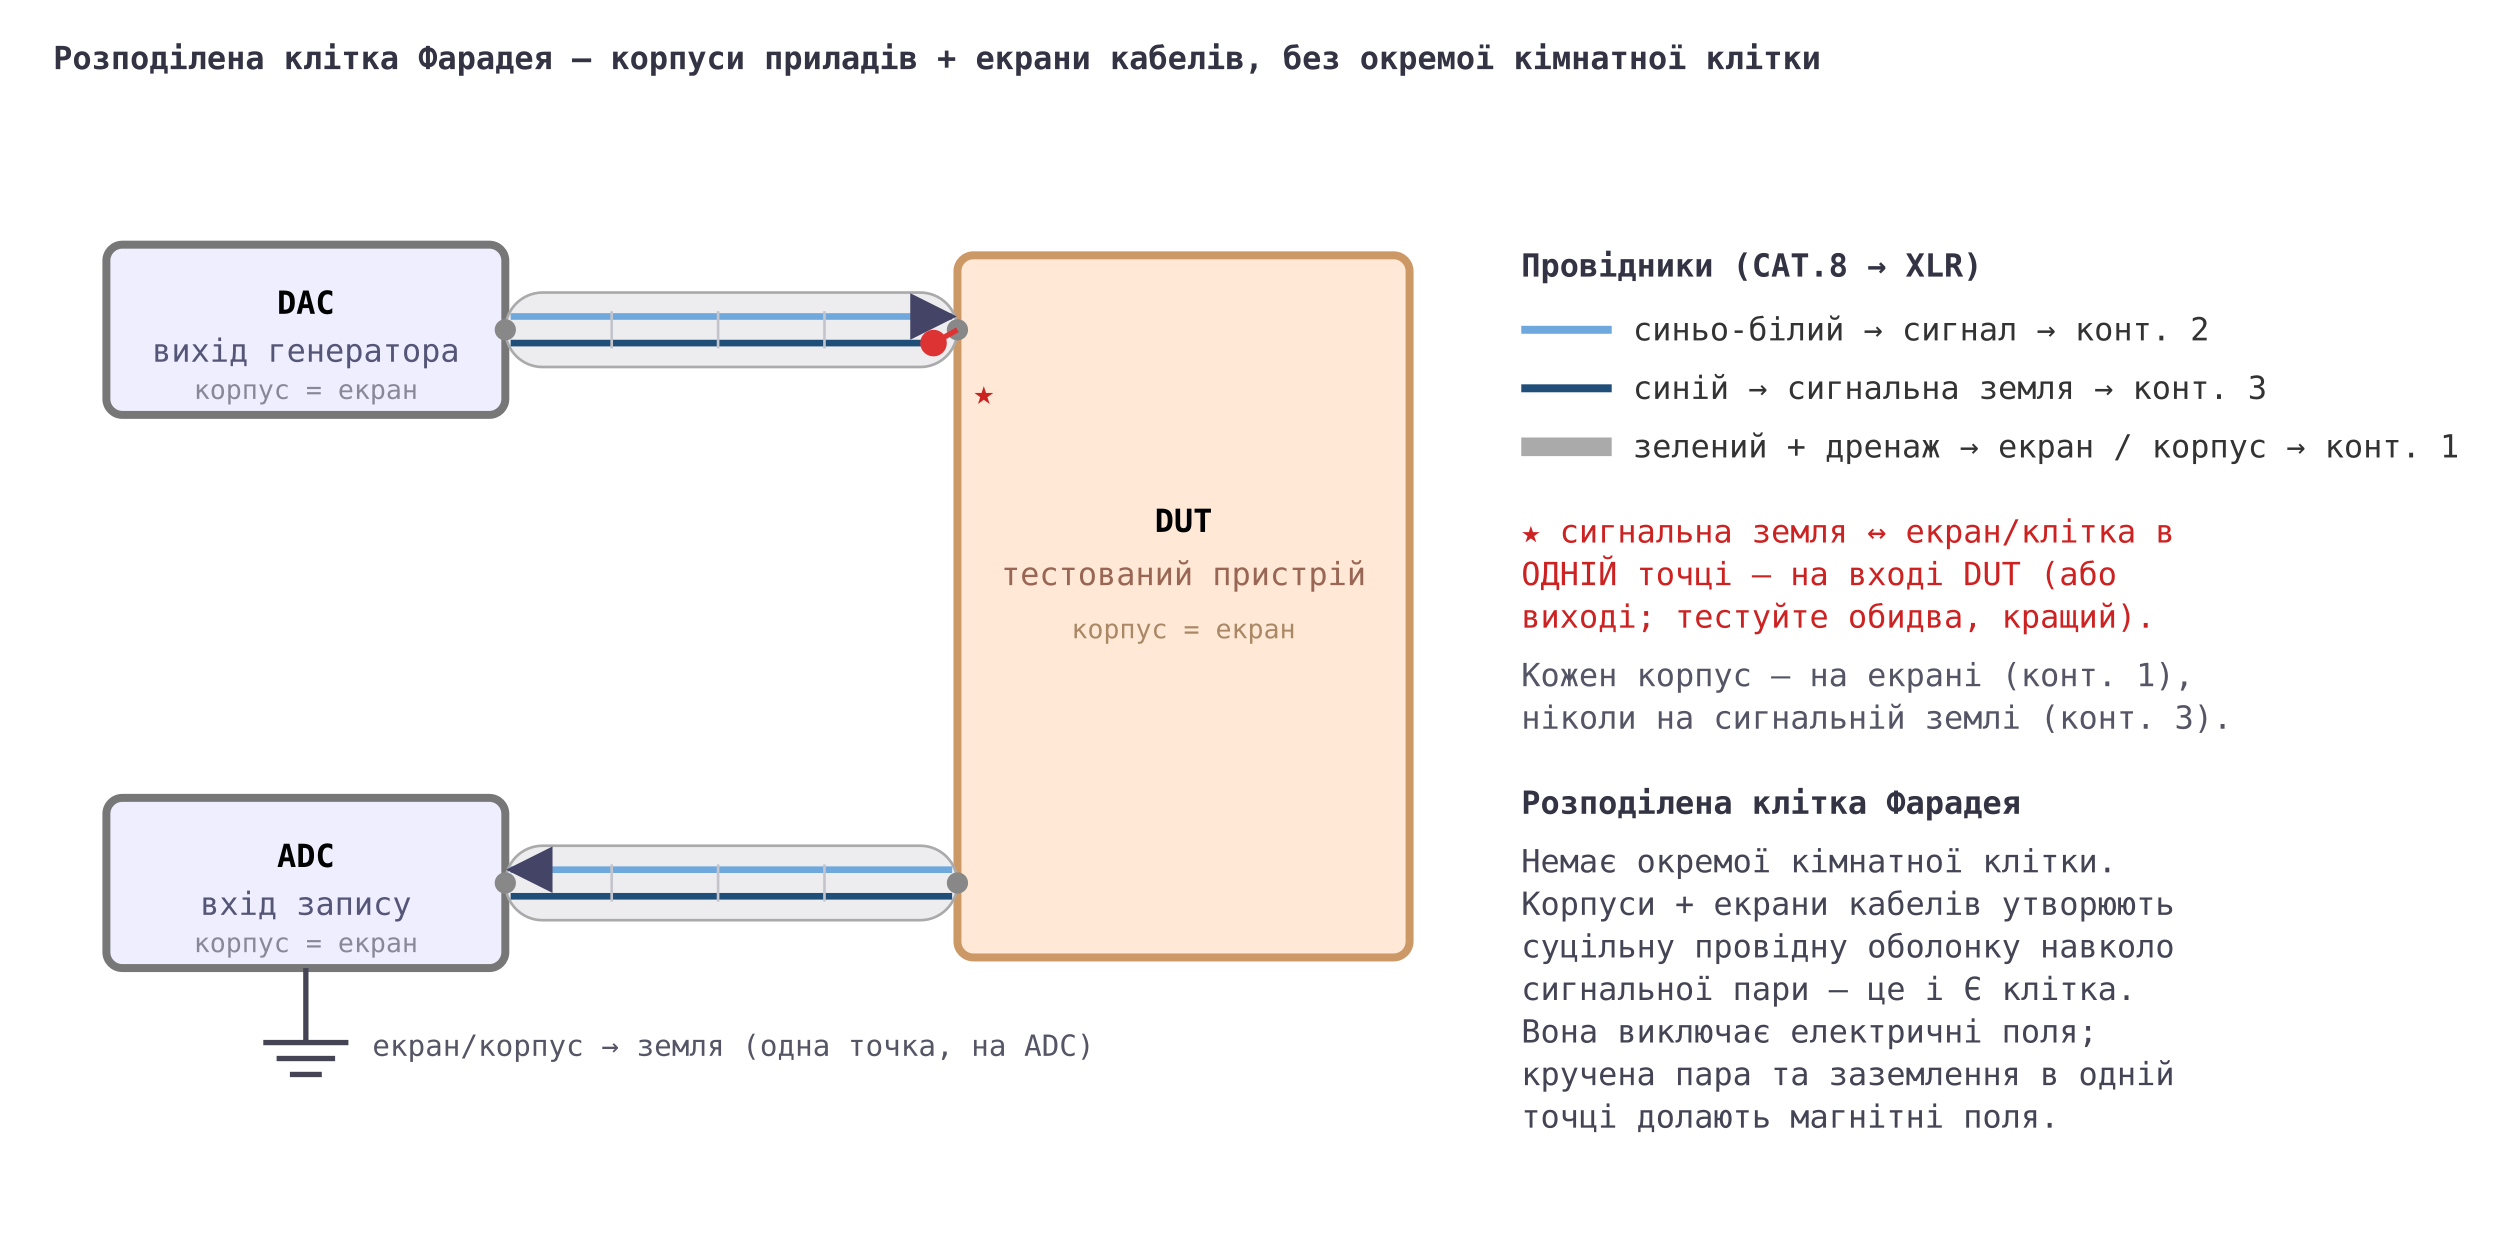
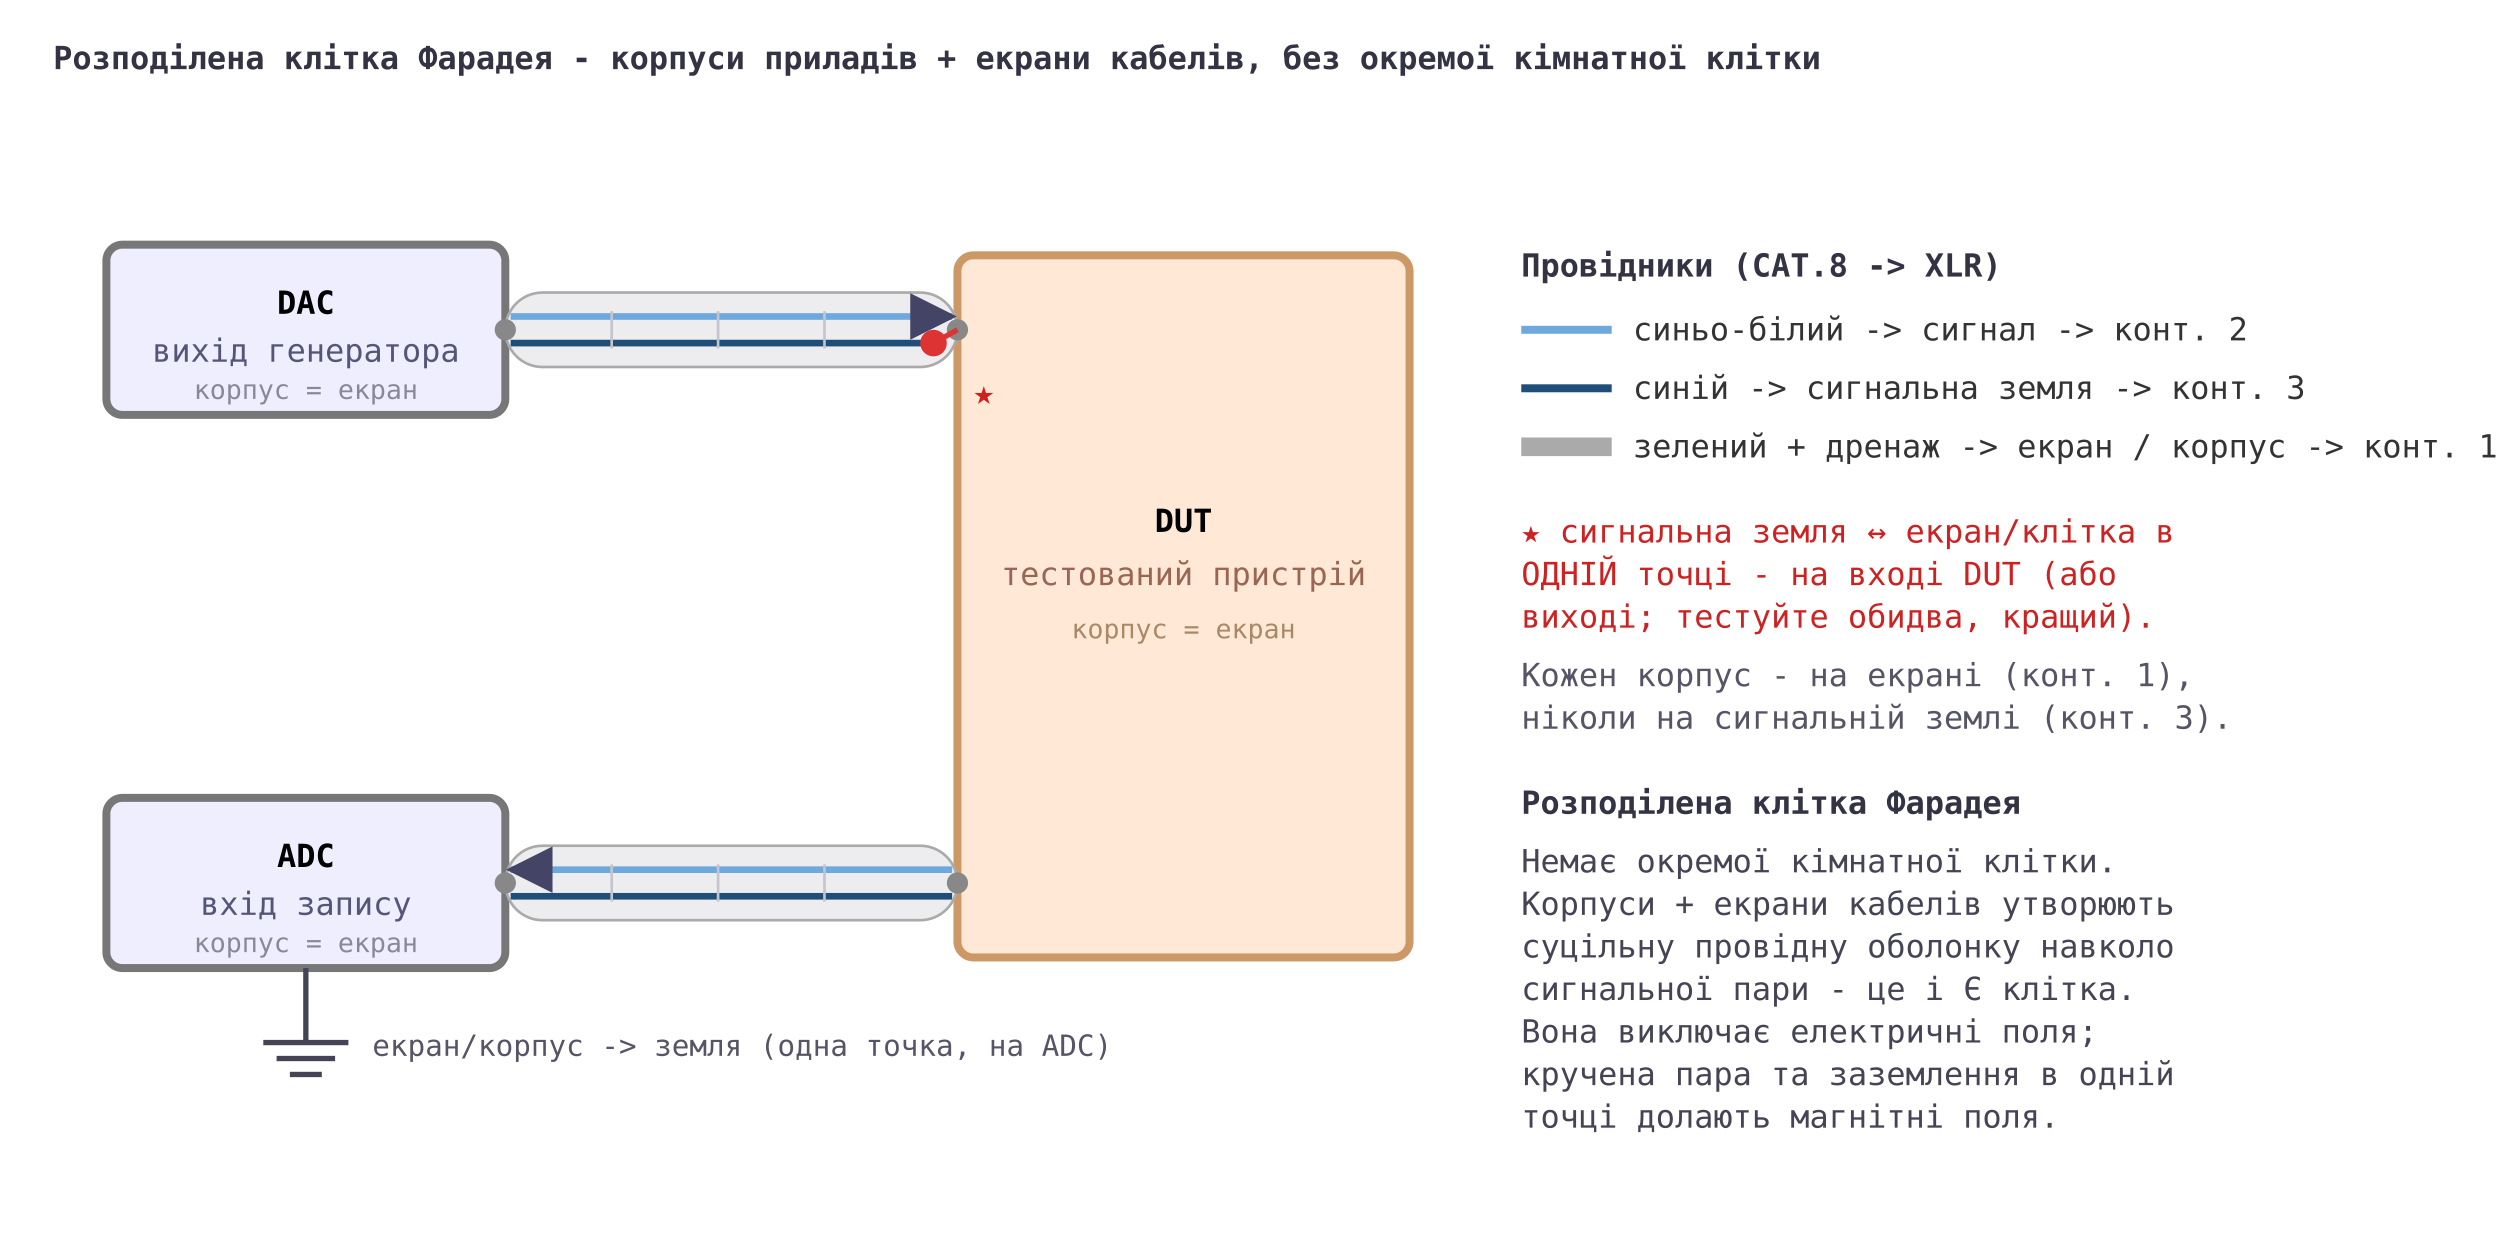
<svg xmlns="http://www.w3.org/2000/svg" viewBox="0 0 940 470" width="100%" font-family="Consolas, Menlo, monospace" font-size="12">
  <defs>
    <marker id="arr" viewBox="0 0 10 10" refX="9" refY="5" markerWidth="7" markerHeight="7" orient="auto">
      <path d="M 0 0 L 10 5 L 0 10 z" fill="#446" />
    </marker>
  </defs>
-   <text x="20" y="26" font-weight="bold" fill="#334">Розподілена клітка Фарадея — корпуси приладів + екрани кабелів, без окремої кімнатної клітки</text>
+   <text x="20" y="26" font-weight="bold" fill="#334">Розподілена клітка Фарадея - корпуси приладів + екрани кабелів, без окремої кімнатної клітки</text>
  <rect x="40" y="92" width="150" height="64" rx="6" fill="#eef" stroke="#777" stroke-width="3" />
  <text x="115" y="118" text-anchor="middle" font-weight="bold">DAC</text>
  <text x="115" y="136" text-anchor="middle" fill="#557">вихід генератора</text>
  <text x="115" y="150" text-anchor="middle" fill="#889" font-size="10">корпус = екран</text>
  <rect x="40" y="300" width="150" height="64" rx="6" fill="#eef" stroke="#777" stroke-width="3" />
  <text x="115" y="326" text-anchor="middle" font-weight="bold">ADC</text>
  <text x="115" y="344" text-anchor="middle" fill="#557">вхід запису</text>
  <text x="115" y="358" text-anchor="middle" fill="#889" font-size="10">корпус = екран</text>
  <rect x="360" y="96" width="170" height="264" rx="6" fill="#ffe9d6" stroke="#c96" stroke-width="3" />
  <text x="445" y="200" text-anchor="middle" font-weight="bold">DUT</text>
  <text x="445" y="220" text-anchor="middle" fill="#965">тестований пристрій</text>
  <text x="445" y="240" text-anchor="middle" fill="#a86" font-size="10">корпус = екран</text>
  <rect x="190" y="110" width="170" height="28" rx="14" fill="#ededf0" stroke="#aaa" />
  <line x1="192" y1="119" x2="358" y2="119" stroke="#6fa8dc" stroke-width="2.5" marker-end="url(#arr)" />
  <line x1="192" y1="129" x2="351" y2="129" stroke="#1f4e79" stroke-width="2.5" />
  <g stroke="#c4c4cc" stroke-width="1">
    <line x1="230" y1="117" x2="230" y2="131" />
    <line x1="270" y1="117" x2="270" y2="131" />
    <line x1="310" y1="117" x2="310" y2="131" />
  </g>
  <rect x="190" y="318" width="170" height="28" rx="14" fill="#ededf0" stroke="#aaa" />
  <line x1="358" y1="327" x2="192" y2="327" stroke="#6fa8dc" stroke-width="2.5" marker-end="url(#arr)" />
  <line x1="358" y1="337" x2="192" y2="337" stroke="#1f4e79" stroke-width="2.5" />
  <g stroke="#c4c4cc" stroke-width="1">
    <line x1="230" y1="325" x2="230" y2="339" />
    <line x1="270" y1="325" x2="270" y2="339" />
    <line x1="310" y1="325" x2="310" y2="339" />
  </g>
  <circle cx="190" cy="124" r="4" fill="#888" />
  <circle cx="360" cy="124" r="4" fill="#888" />
  <circle cx="190" cy="332" r="4" fill="#888" />
  <circle cx="360" cy="332" r="4" fill="#888" />
  <line x1="351" y1="129" x2="360" y2="124" stroke="#d33" stroke-width="2" />
  <circle cx="351" cy="129" r="5" fill="#d33" />
  <text x="366" y="152" fill="#c22" font-weight="bold" font-size="13">★</text>
  <line x1="115" y1="364" x2="115" y2="392" stroke="#445" stroke-width="2" />
  <line x1="99" y1="392" x2="131" y2="392" stroke="#445" stroke-width="2" />
  <line x1="104" y1="398" x2="126" y2="398" stroke="#445" stroke-width="2" />
  <line x1="109" y1="404" x2="121" y2="404" stroke="#445" stroke-width="2" />
-   <text x="140" y="397" fill="#556" font-size="11">екран/корпус → земля (одна точка, на ADC)</text>
-   <text x="572" y="104" font-weight="bold" fill="#334">Провідники (CAT.8 → XLR)</text>
+   <text x="140" y="397" fill="#556" font-size="11">екран/корпус -&gt; земля (одна точка, на ADC)</text>
+   <text x="572" y="104" font-weight="bold" fill="#334">Провідники (CAT.8 -&gt; XLR)</text>
  <line x1="572" y1="124" x2="606" y2="124" stroke="#6fa8dc" stroke-width="3" />
-   <text x="614" y="128" fill="#333">синьо-білий → сигнал → конт. 2</text>
+   <text x="614" y="128" fill="#333">синьо-білий -&gt; сигнал -&gt; конт. 2</text>
  <line x1="572" y1="146" x2="606" y2="146" stroke="#1f4e79" stroke-width="3" />
-   <text x="614" y="150" fill="#333">синій → сигнальна земля → конт. 3</text>
+   <text x="614" y="150" fill="#333">синій -&gt; сигнальна земля -&gt; конт. 3</text>
  <line x1="572" y1="168" x2="606" y2="168" stroke="#aaa" stroke-width="7" />
-   <text x="614" y="172" fill="#333">зелений + дренаж → екран / корпус → конт. 1</text>
+   <text x="614" y="172" fill="#333">зелений + дренаж -&gt; екран / корпус -&gt; конт. 1</text>
  <text x="572" y="204" fill="#c22">
    <tspan font-weight="bold">★</tspan> сигнальна земля ↔ екран/клітка в</text>
-   <text x="572" y="220" fill="#c22">ОДНІЙ точці — на вході DUT (або</text>
+   <text x="572" y="220" fill="#c22">ОДНІЙ точці - на вході DUT (або</text>
  <text x="572" y="236" fill="#c22">виході; тестуйте обидва, кращий).</text>
-   <text x="572" y="258" fill="#556">Кожен корпус — на екрані (конт. 1),</text>
+   <text x="572" y="258" fill="#556">Кожен корпус - на екрані (конт. 1),</text>
  <text x="572" y="274" fill="#556">ніколи на сигнальній землі (конт. 3).</text>
  <text x="572" y="306" font-weight="bold" fill="#334">Розподілена клітка Фарадея</text>
  <text x="572" y="328" fill="#445">Немає окремої кімнатної клітки.</text>
  <text x="572" y="344" fill="#445">Корпуси + екрани кабелів утворюють</text>
  <text x="572" y="360" fill="#445">суцільну провідну оболонку навколо</text>
-   <text x="572" y="376" fill="#445">сигнальної пари — це і Є клітка.</text>
+   <text x="572" y="376" fill="#445">сигнальної пари - це і Є клітка.</text>
  <text x="572" y="392" fill="#445">Вона виключає електричні поля;</text>
  <text x="572" y="408" fill="#445">кручена пара та заземлення в одній</text>
  <text x="572" y="424" fill="#445">точці долають магнітні поля.</text>
</svg>
